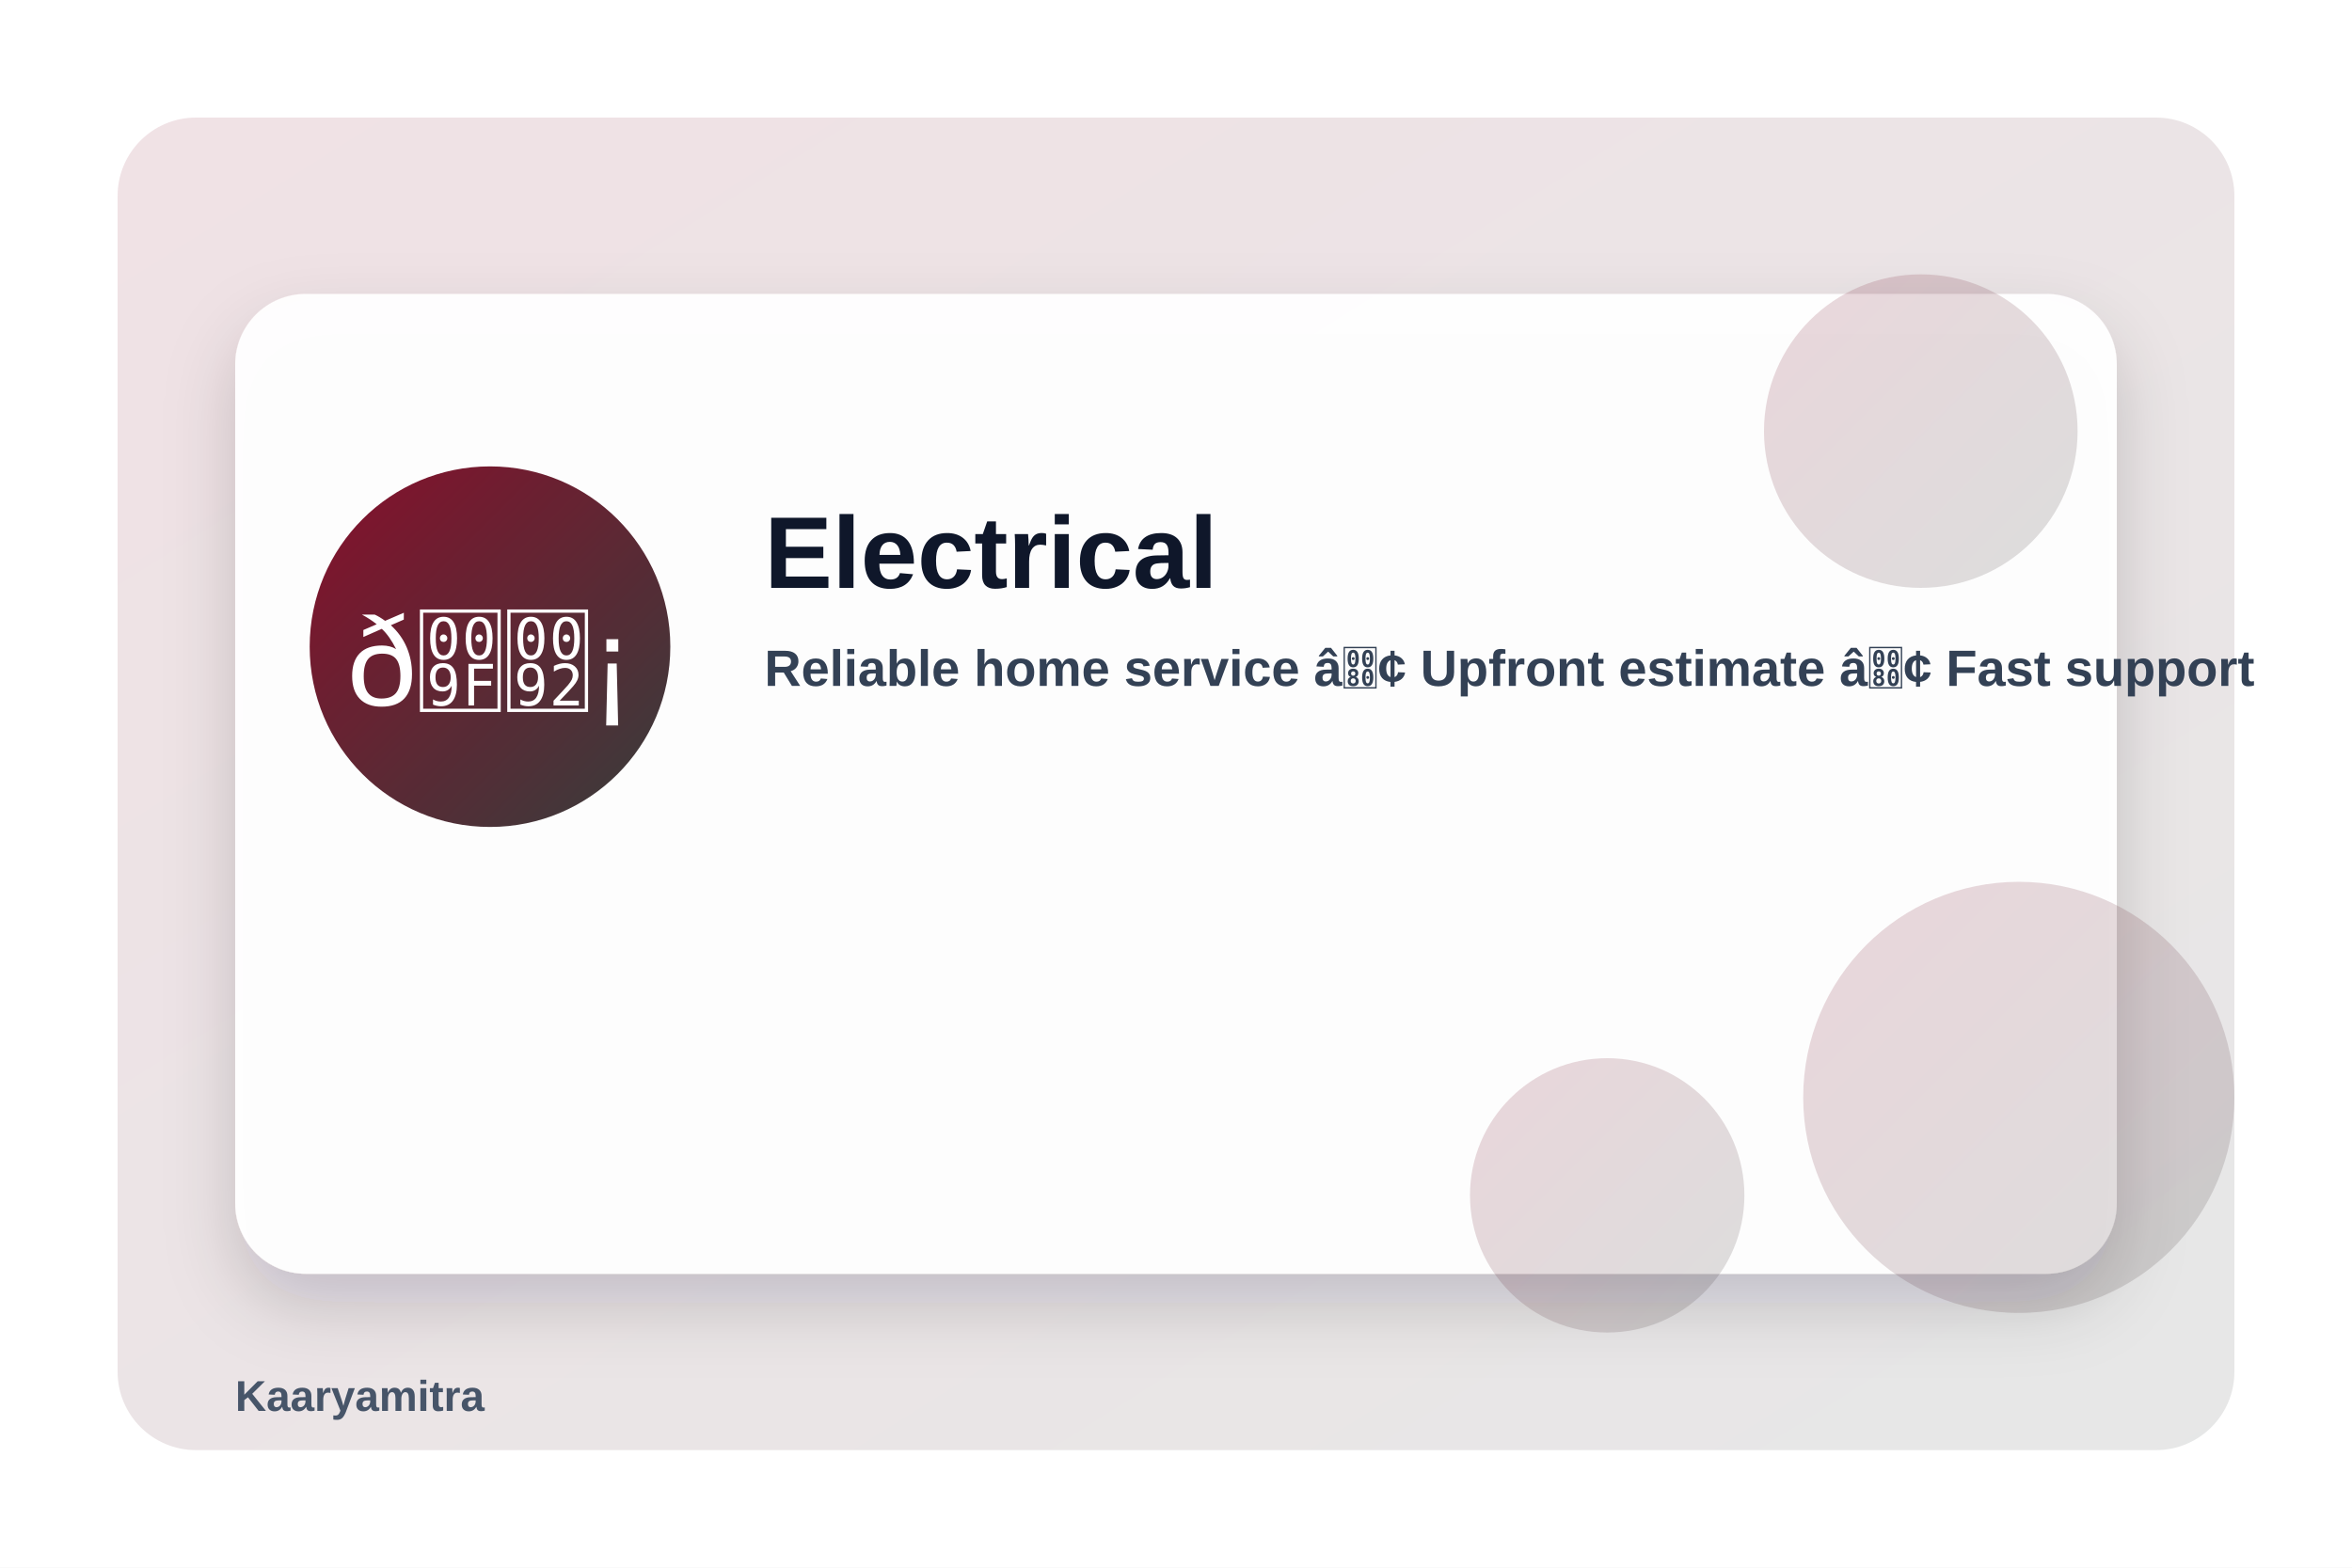
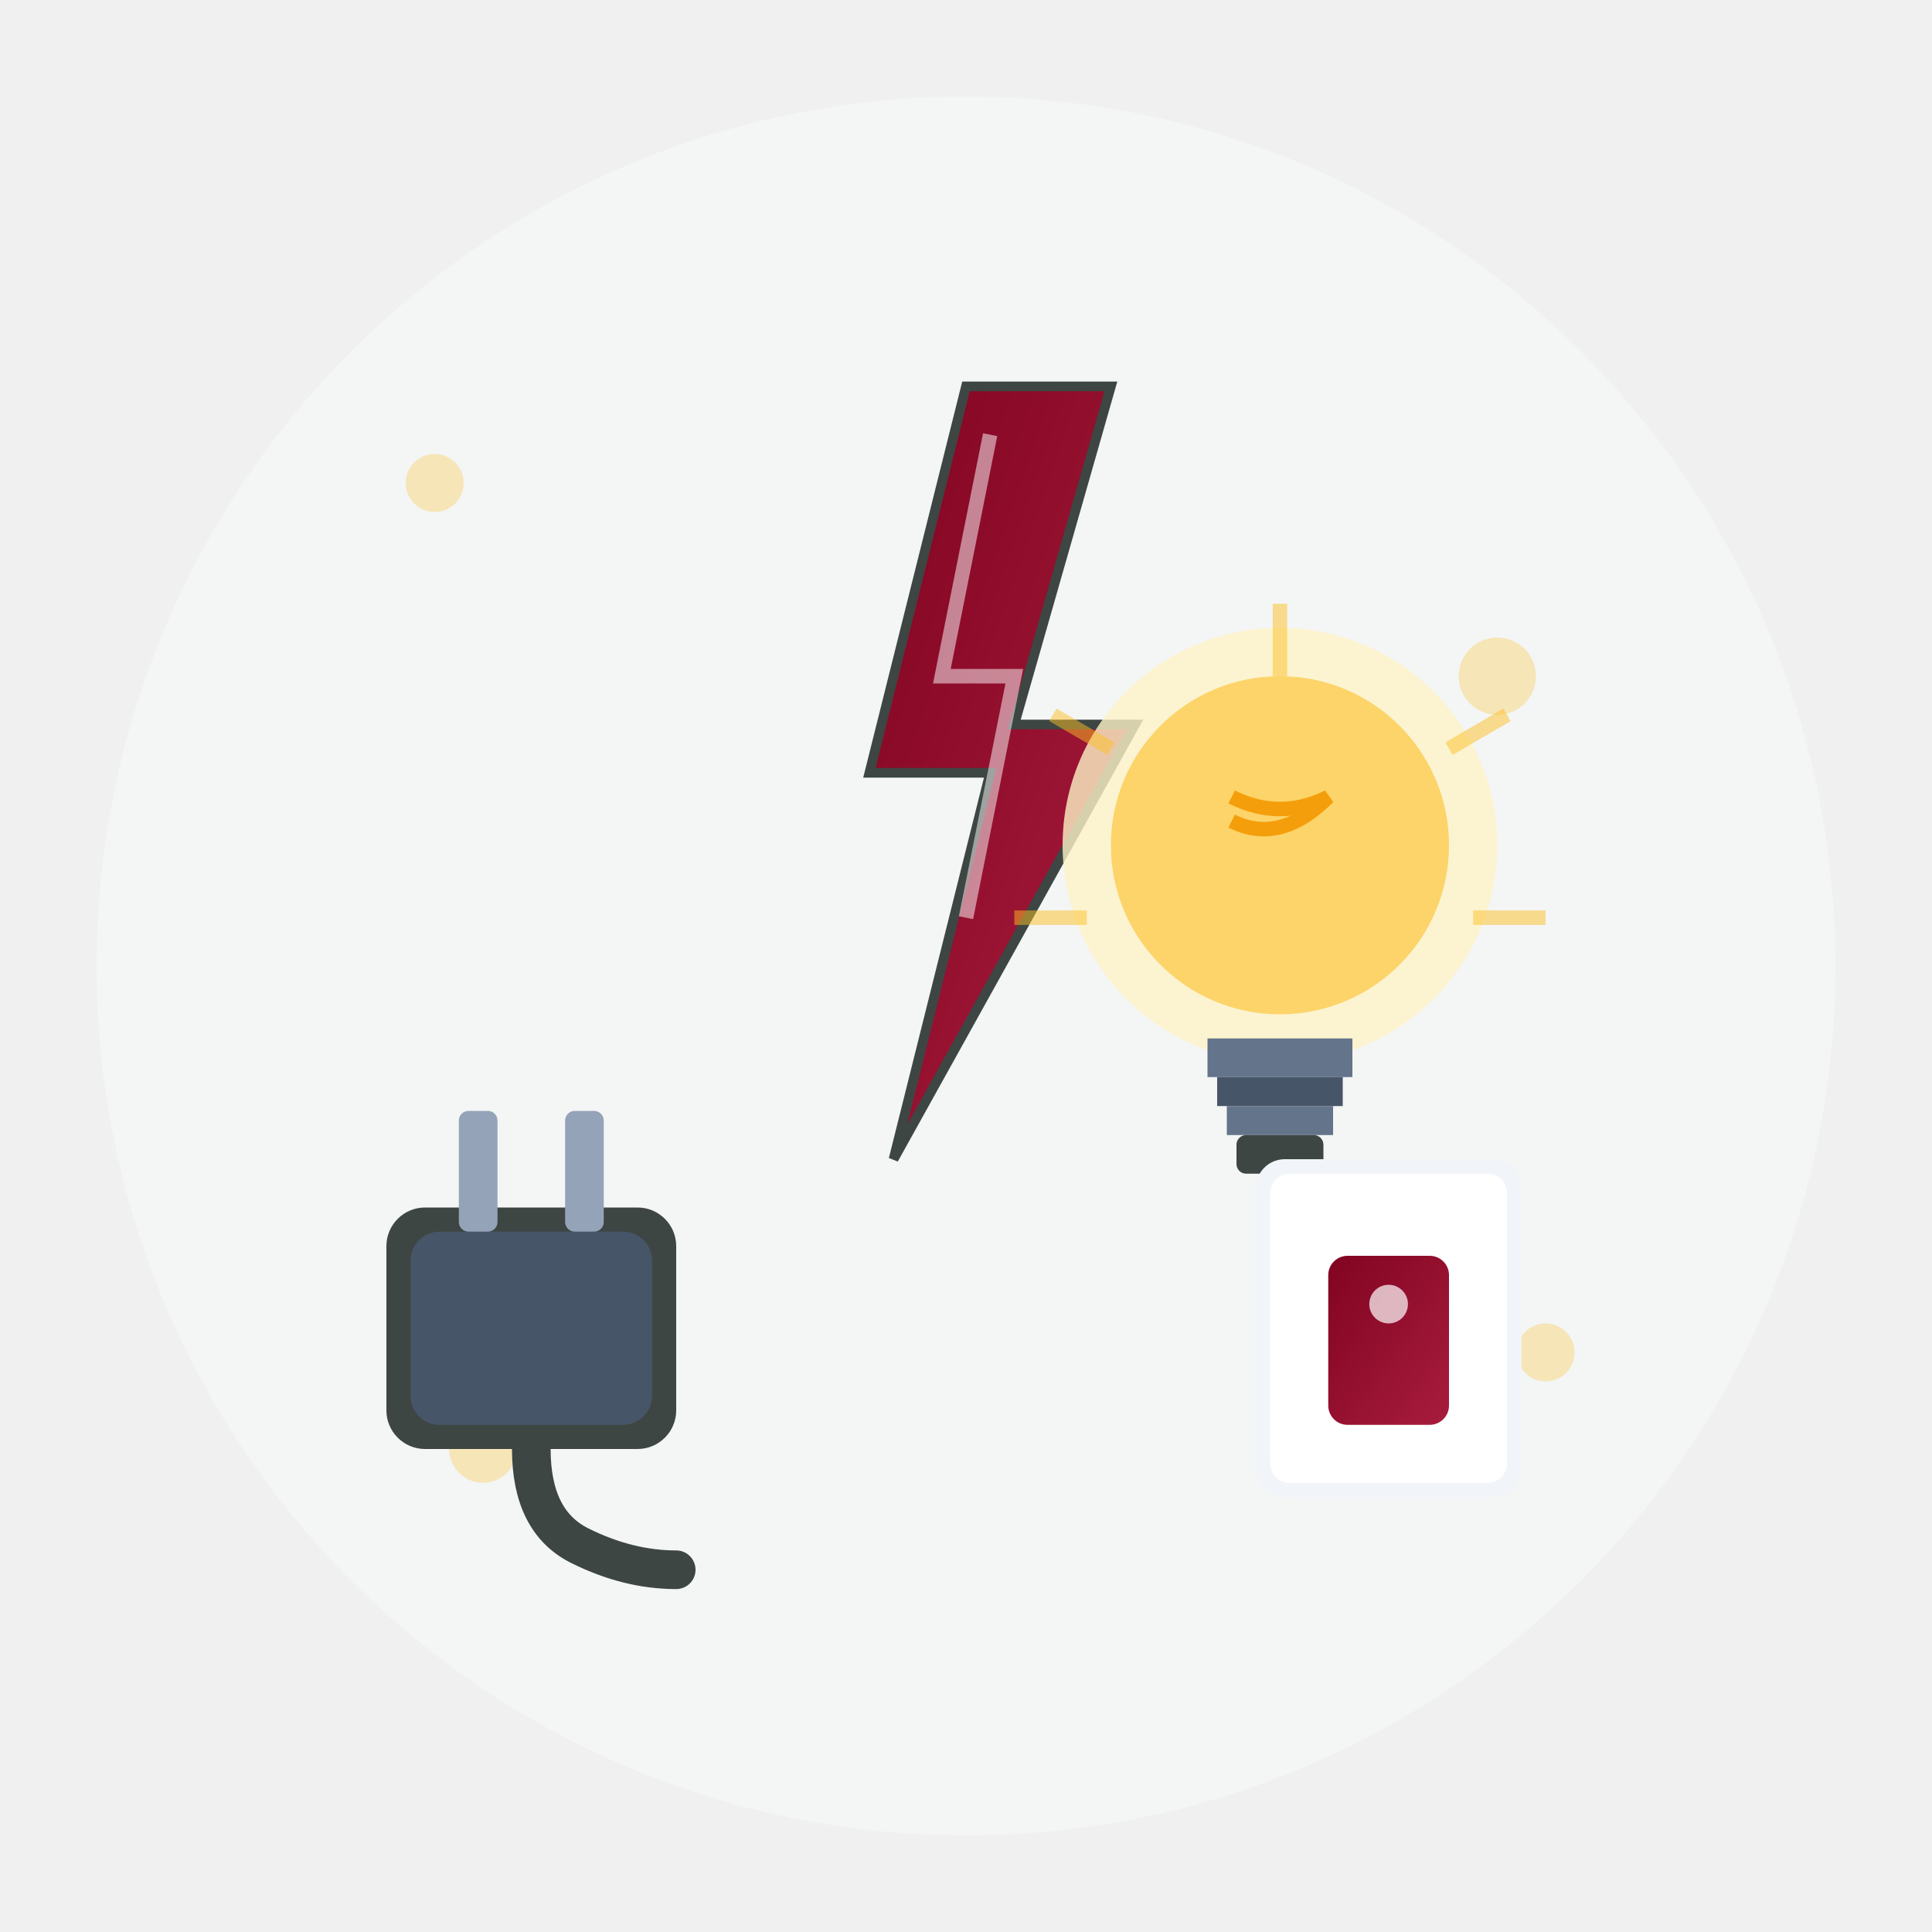
- <svg xmlns="http://www.w3.org/2000/svg" width="1200" height="800" viewBox="0 0 1200 800">
+ <svg xmlns="http://www.w3.org/2000/svg" viewBox="0 0 400 400">
  <defs>
-     <linearGradient id="g" x1="0" y1="0" x2="1" y2="1">
-       <stop offset="0" stop-color="#810421" />
-       <stop offset="1" stop-color="#2D3432" />
+     <linearGradient id="elecGrad" x1="0%" y1="0%" x2="100%" y2="100%">
+       <stop offset="0%" style="stop-color:#810421;stop-opacity:1" />
+       <stop offset="100%" style="stop-color:#a81c3d;stop-opacity:1" />
    </linearGradient>
-     <filter id="s" x="-20%" y="-20%" width="140%" height="140%">
-       <feDropShadow dx="0" dy="16" stdDeviation="18" flood-color="#0f172a" flood-opacity="0.18" />
-     </filter>
  </defs>
-   <rect width="1200" height="800" fill="#ffffff" />
-   <rect x="60" y="60" width="1080" height="680" rx="40" fill="url(#g)" opacity="0.12" />
-   <g filter="url(#s)">
-     <rect x="120" y="150" width="960" height="500" rx="36" fill="#ffffff" opacity="0.94" />
+   <circle cx="200" cy="200" r="180" fill="#f8f9fa" opacity="0.5" />
+   <g fill="#fbbf24" opacity="0.3">
+     <circle cx="90" cy="100" r="6" />
+     <circle cx="310" cy="140" r="8" />
+     <circle cx="100" cy="300" r="7" />
+     <circle cx="320" cy="280" r="6" />
  </g>
-   <circle cx="250" cy="330" r="92" fill="url(#g)" opacity="0.95" />
-   <text x="250" y="360" text-anchor="middle" font-size="64" font-family="Arial, sans-serif" fill="#ffffff">ð¡</text>
-   <text x="390" y="300" font-size="52" font-weight="800" font-family="Arial, sans-serif" fill="#0f172a">Electrical</text>
-   <text x="390" y="350" font-size="26" font-weight="700" font-family="Arial, sans-serif" fill="#334155">Reliable home service â¢ Upfront estimate â¢ Fast support</text>
-   <g opacity="0.16" fill="url(#g)">
-     <circle cx="980" cy="220" r="80" />
-     <circle cx="1030" cy="560" r="110" />
-     <circle cx="820" cy="610" r="70" />
+   <g transform="translate(150, 80)">
+     <path d="M 50 0 L 30 80 L 55 80 L 35 160 L 85 70 L 60 70 L 80 0 Z" fill="url(#elecGrad)" stroke="#3d4643" stroke-width="2" />
+     <path d="M 55 10 L 45 60 L 60 60 L 50 110" fill="none" stroke="#ffffff" stroke-width="3" opacity="0.5" />
  </g>
-   <text x="120" y="720" font-size="22" font-weight="700" font-family="Arial, sans-serif" fill="#475569">Kaaryamitra</text>
+   <g transform="translate(230, 140)">
+     <circle cx="35" cy="35" r="45" fill="#fef3c7" opacity="0.8" />
+     <circle cx="35" cy="35" r="35" fill="#fbbf24" opacity="0.6" />
+     <path d="M 25 25 Q 35 30, 45 25 Q 35 35, 25 30" fill="none" stroke="#f59e0b" stroke-width="3" />
+     <rect x="20" y="75" width="30" height="8" fill="#64748b" />
+     <rect x="22" y="83" width="26" height="6" fill="#475569" />
+     <rect x="24" y="89" width="22" height="6" fill="#64748b" />
+     <rect x="26" y="95" width="18" height="8" rx="2" fill="#3d4643" />
+     <g stroke="#fbbf24" stroke-width="3" opacity="0.5">
+       <line x1="35" y1="0" x2="35" y2="-15" />
+       <line x1="70" y1="15" x2="82" y2="8" />
+       <line x1="75" y1="50" x2="90" y2="50" />
+       <line x1="0" y1="15" x2="-12" y2="8" />
+       <line x1="-5" y1="50" x2="-20" y2="50" />
+     </g>
+   </g>
+   <g transform="translate(80, 230)">
+     <rect x="0" y="20" width="60" height="50" rx="8" fill="#3d4643" />
+     <rect x="5" y="25" width="50" height="40" rx="6" fill="#475569" />
+     <rect x="15" y="0" width="8" height="25" rx="2" fill="#94a3b8" />
+     <rect x="37" y="0" width="8" height="25" rx="2" fill="#94a3b8" />
+     <path d="M 30 70 Q 30 85, 40 90 T 60 95" fill="none" stroke="#3d4643" stroke-width="8" stroke-linecap="round" />
+   </g>
+   <g transform="translate(260, 240)">
+     <rect x="0" y="0" width="55" height="70" rx="6" fill="#f1f5f9" />
+     <rect x="3" y="3" width="49" height="64" rx="4" fill="#ffffff" />
+     <rect x="15" y="20" width="25" height="35" rx="4" fill="url(#elecGrad)" />
+     <circle cx="27.5" cy="30" r="4" fill="#ffffff" opacity="0.7" />
+   </g>
</svg>
